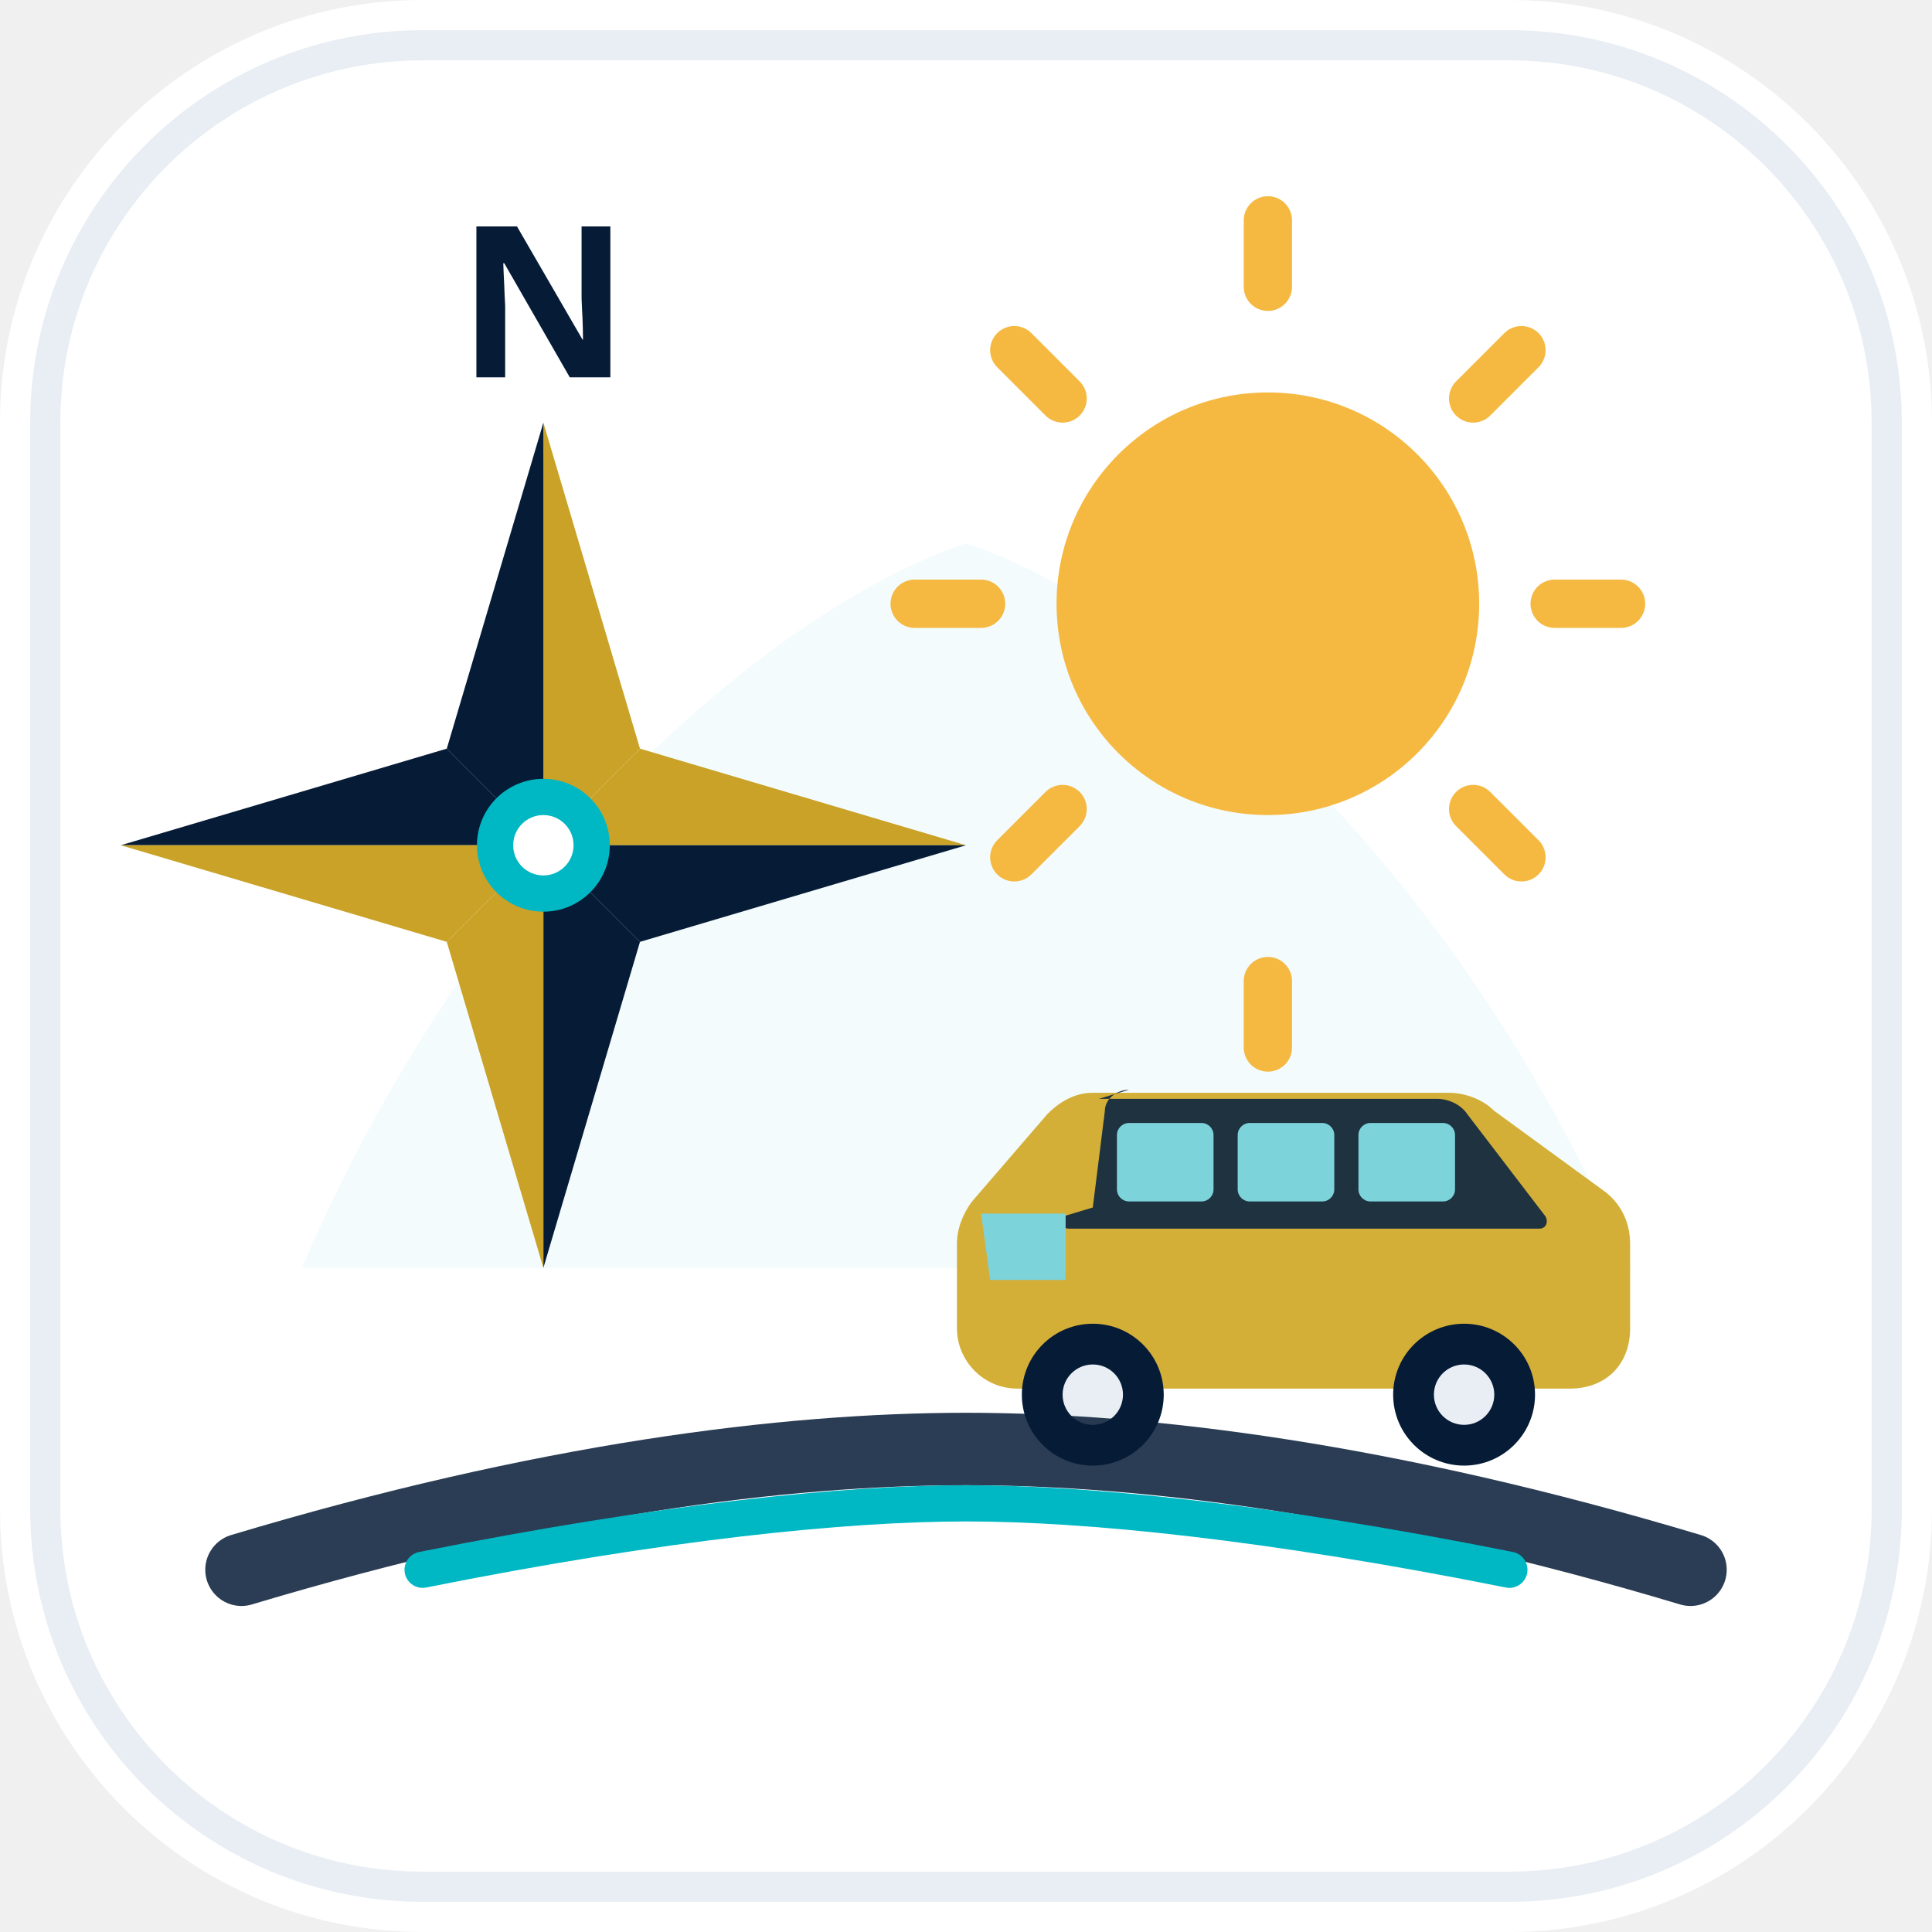
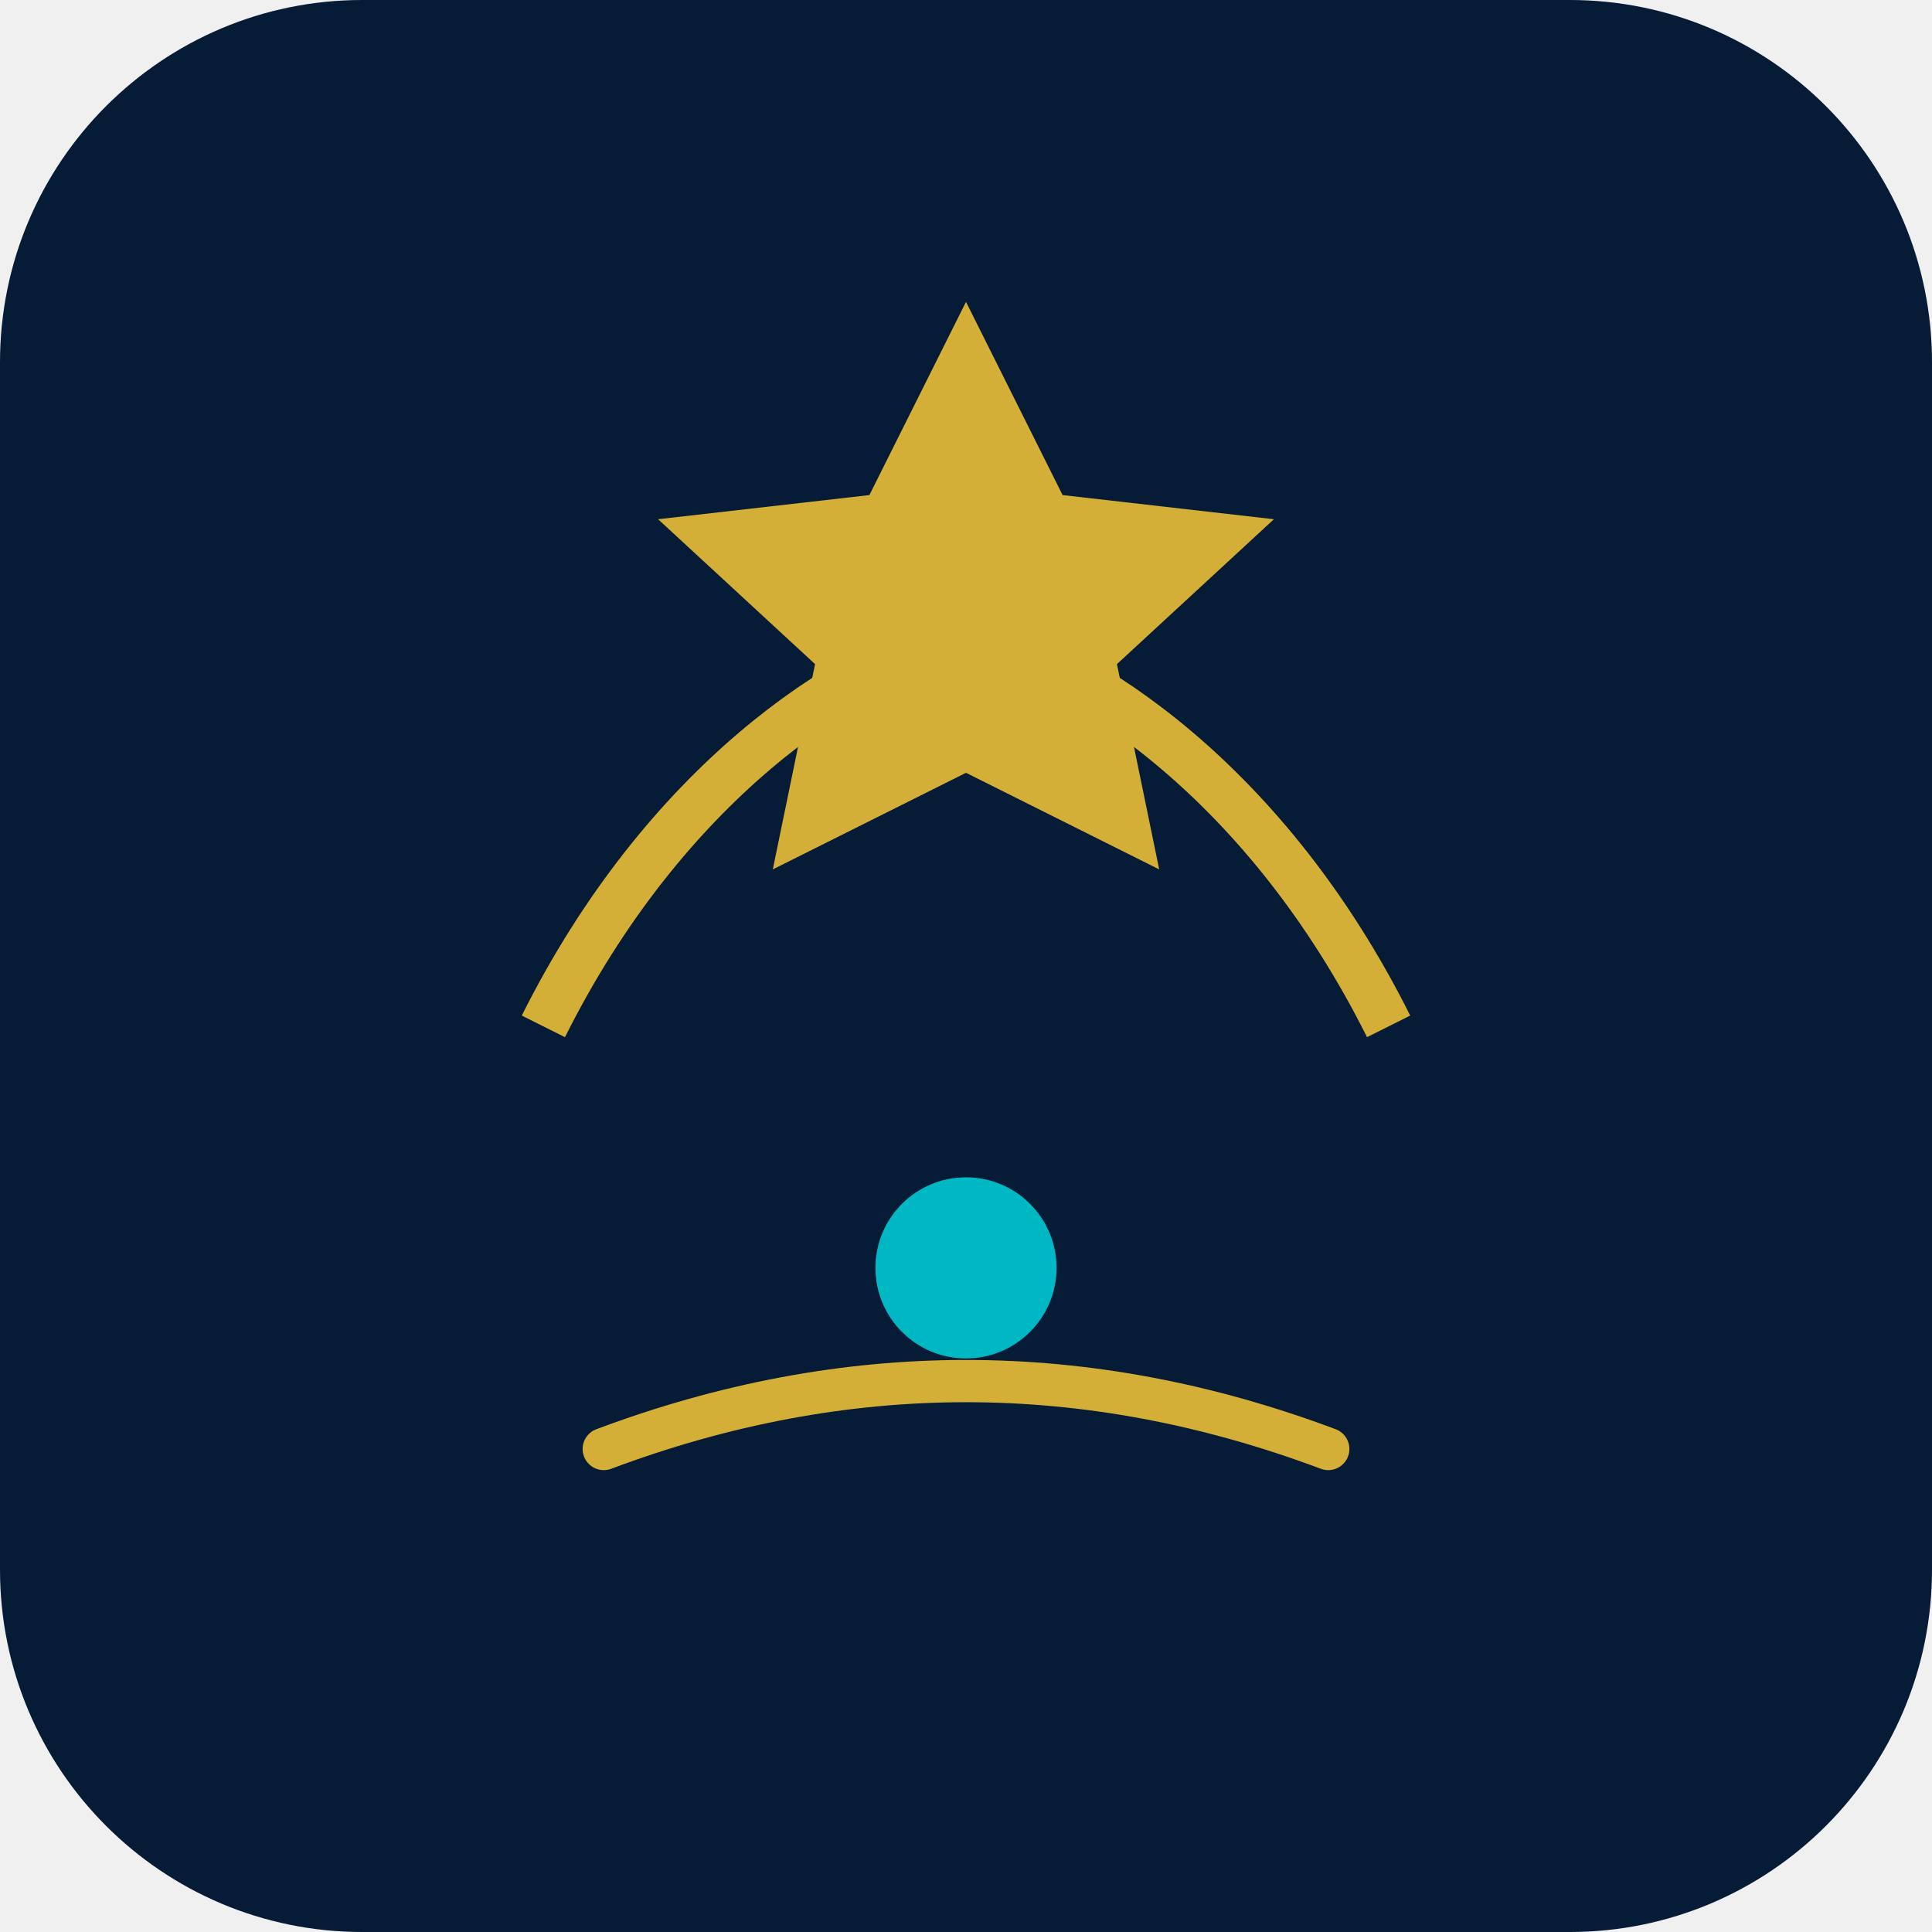
- <svg xmlns="http://www.w3.org/2000/svg" viewBox="0 0 64 64" role="img" aria-label="Smart Squad Travels">
-   <rect width="64" height="64" rx="14" fill="#FFFFFF" />
-   <rect x="1.5" y="1.5" width="61" height="61" rx="12.5" fill="none" stroke="#E8EEF4" stroke-width="1" />
-   <path d="M10 42c6-14 16-22 22-24 6 2 16 10 22 24" fill="#F3FBFC" />
-   <circle cx="42" cy="20" r="7" fill="#F5B942" />
-   <g stroke="#F5B942" stroke-width="1.6" stroke-linecap="round">
-     <path d="M42 9.5v-2.2" />
-     <path d="M42 34.7v-2.2" />
-     <path d="M51.5 20h2.2" />
-     <path d="M30.3 20h2.2" />
-     <path d="M48.8 13.2l1.6-1.6" />
-     <path d="M33.6 28.4l1.6-1.6" />
-     <path d="M48.8 26.8l1.6 1.6" />
-     <path d="M33.6 11.6l1.6 1.6" />
-   </g>
-   <g transform="translate(18 28)">
-     <path d="M0-14 L3.2-3.2 L0 0 Z" fill="#C9A227" />
-     <path d="M0-14 L-3.2-3.2 L0 0 Z" fill="#061B36" />
-     <path d="M0 14 L3.2 3.2 L0 0 Z" fill="#061B36" />
-     <path d="M0 14 L-3.2 3.2 L0 0 Z" fill="#C9A227" />
-     <path d="M14 0 L3.2-3.2 L0 0 Z" fill="#C9A227" />
-     <path d="M14 0 L3.2 3.2 L0 0 Z" fill="#061B36" />
-     <path d="M-14 0 L-3.2-3.2 L0 0 Z" fill="#061B36" />
-     <path d="M-14 0 L-3.2 3.2 L0 0 Z" fill="#C9A227" />
-     <circle cx="0" cy="0" r="2.2" fill="#00B8C4" />
-     <circle cx="0" cy="0" r="1" fill="#FFFFFF" />
-   </g>
-   <text x="18" y="12.5" text-anchor="middle" font-family="system-ui,Segoe UI,sans-serif" font-size="7" font-weight="800" fill="#061B36">N</text>
-   <g transform="translate(28 34)">
-     <path d="M2 12 h22 c1.2 0 2-.8 2-2 V7.2 c0-.7-.3-1.3-.8-1.7 L21.5 2.8c-.4-.4-1-.6-1.5-.6H8.2c-.6 0-1.1.3-1.5.7L4.2 5.8c-.3.4-.5.9-.5 1.4V10c0 1.1.9 2 2 2z" fill="#D4AF37" />
-     <path d="M8.4 2.4 h11.2 c.4 0 .8.2 1 .5l2.6 3.4c.1.2 0 .4-.2.4H7.4c-.2 0-.3-.2-.2-.4l1-.3.4-3.2c0-.4.4-.7.8-.7z" fill="#0A2540" opacity="0.9" />
-     <rect x="9" y="3.2" width="3.2" height="2.6" rx="0.4" fill="#7DD3DA" />
-     <rect x="13" y="3.2" width="3.2" height="2.6" rx="0.4" fill="#7DD3DA" />
-     <rect x="17" y="3.2" width="3.2" height="2.6" rx="0.4" fill="#7DD3DA" />
-     <path d="M4.5 6.2 h2.8 v2.2 H4.8z" fill="#7DD3DA" />
-     <circle cx="8.2" cy="12.2" r="2.35" fill="#061B36" />
-     <circle cx="8.2" cy="12.2" r="1" fill="#E8EEF4" />
-     <circle cx="20.5" cy="12.2" r="2.35" fill="#061B36" />
-     <circle cx="20.5" cy="12.2" r="1" fill="#E8EEF4" />
-   </g>
-   <path d="M8 52c10-3 18-4 24-4s14 1 24 4" fill="none" stroke="#061B36" stroke-width="2.4" stroke-linecap="round" opacity="0.85" />
-   <path d="M14 52c8-1.6 14-2.2 18-2.2s10 .6 18 2.2" fill="none" stroke="#00B8C4" stroke-width="1.2" stroke-linecap="round" />
+ <svg xmlns="http://www.w3.org/2000/svg" viewBox="0 0 64 64" role="img" aria-label="Aamantran by Arohan Travels">
+   <rect width="64" height="64" rx="12" fill="#061B36" />
+   <path d="M32 10l3.2 6.4 7 .8-5.2 4.8 1.4 6.8L32 25.6 25.6 28.8l1.4-6.8-5.2-4.8 7-.8Z" fill="#D4AF37" />
+   <path d="M18 34c4-8 10-12 14-13 4 1 10 5 14 13" fill="none" stroke="#D4AF37" stroke-width="1.6" />
+   <circle cx="32" cy="42" r="3" fill="#00B8C4" />
+   <path d="M20 48c8-3 16-3 24 0" fill="none" stroke="#D4AF37" stroke-width="1.4" stroke-linecap="round" />
</svg>
